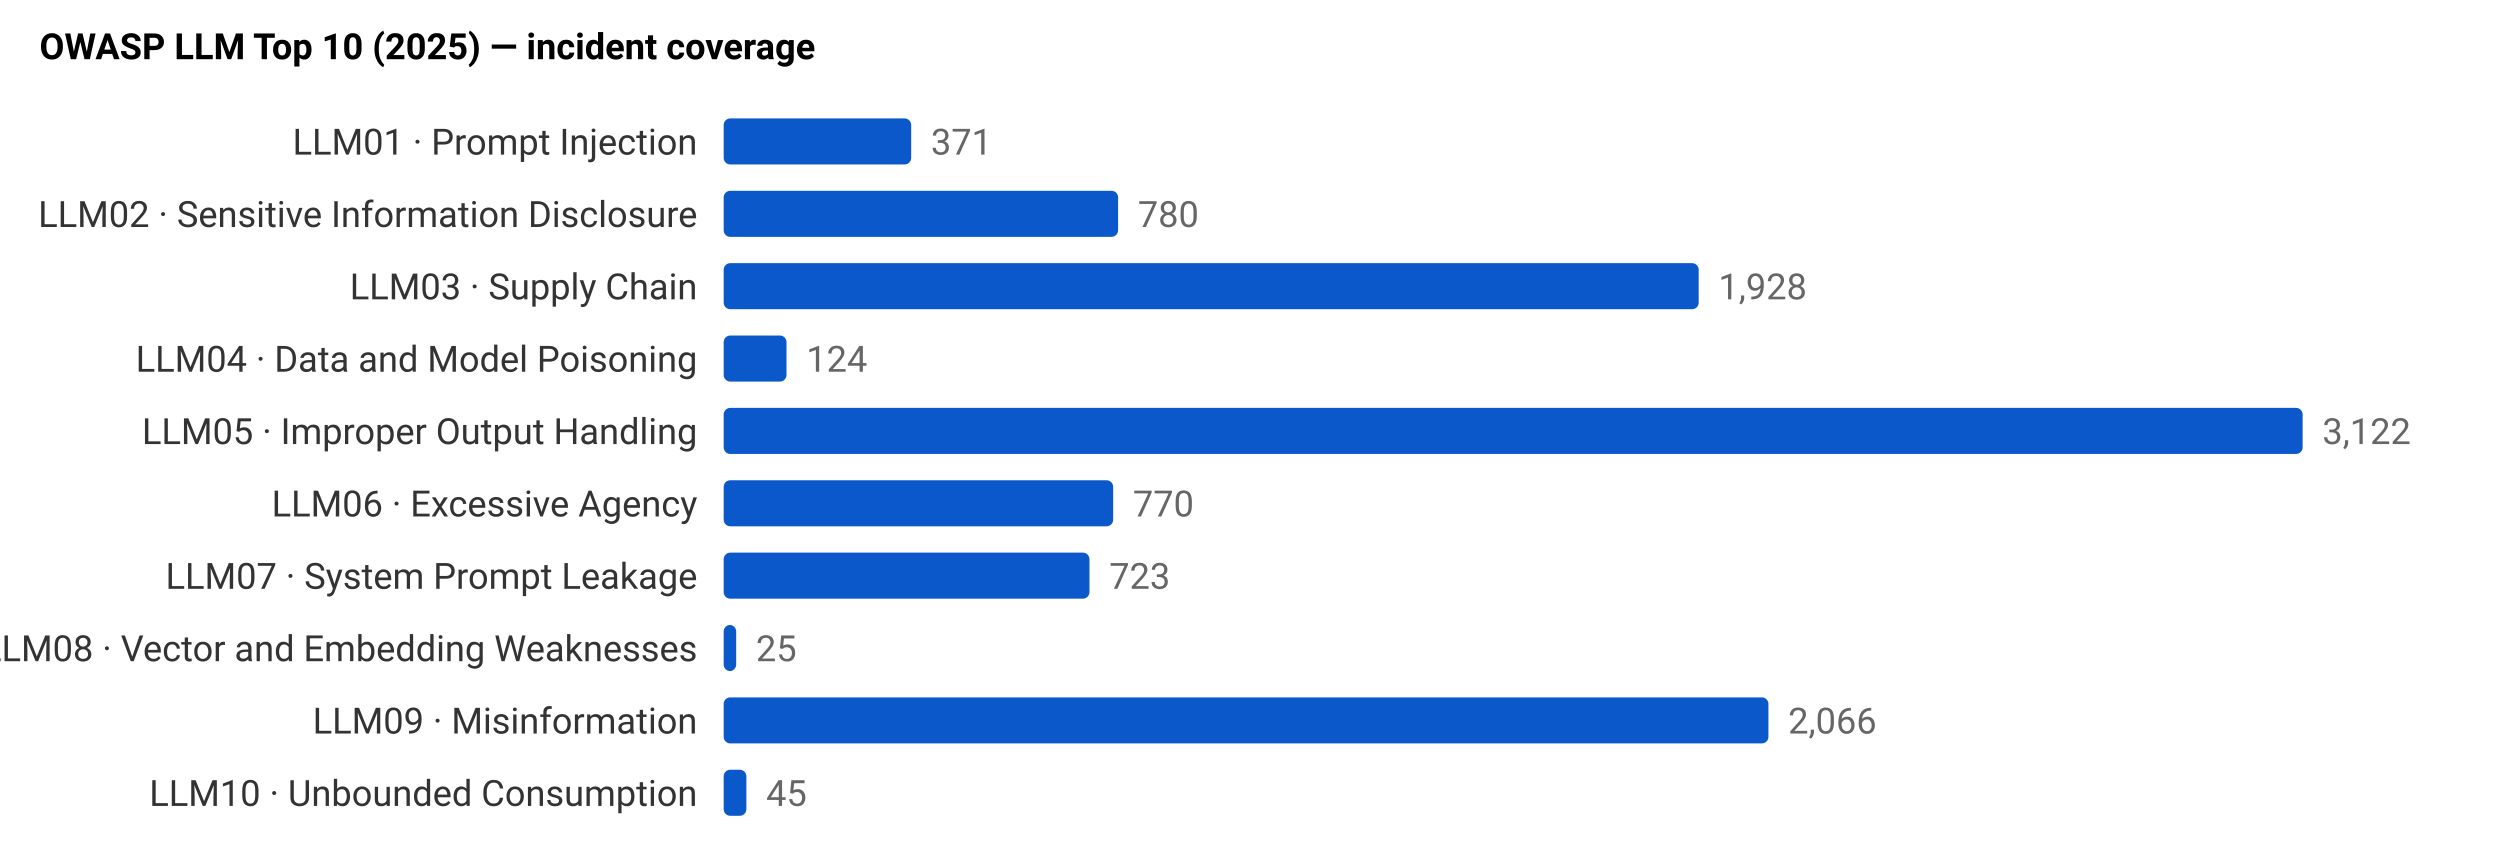
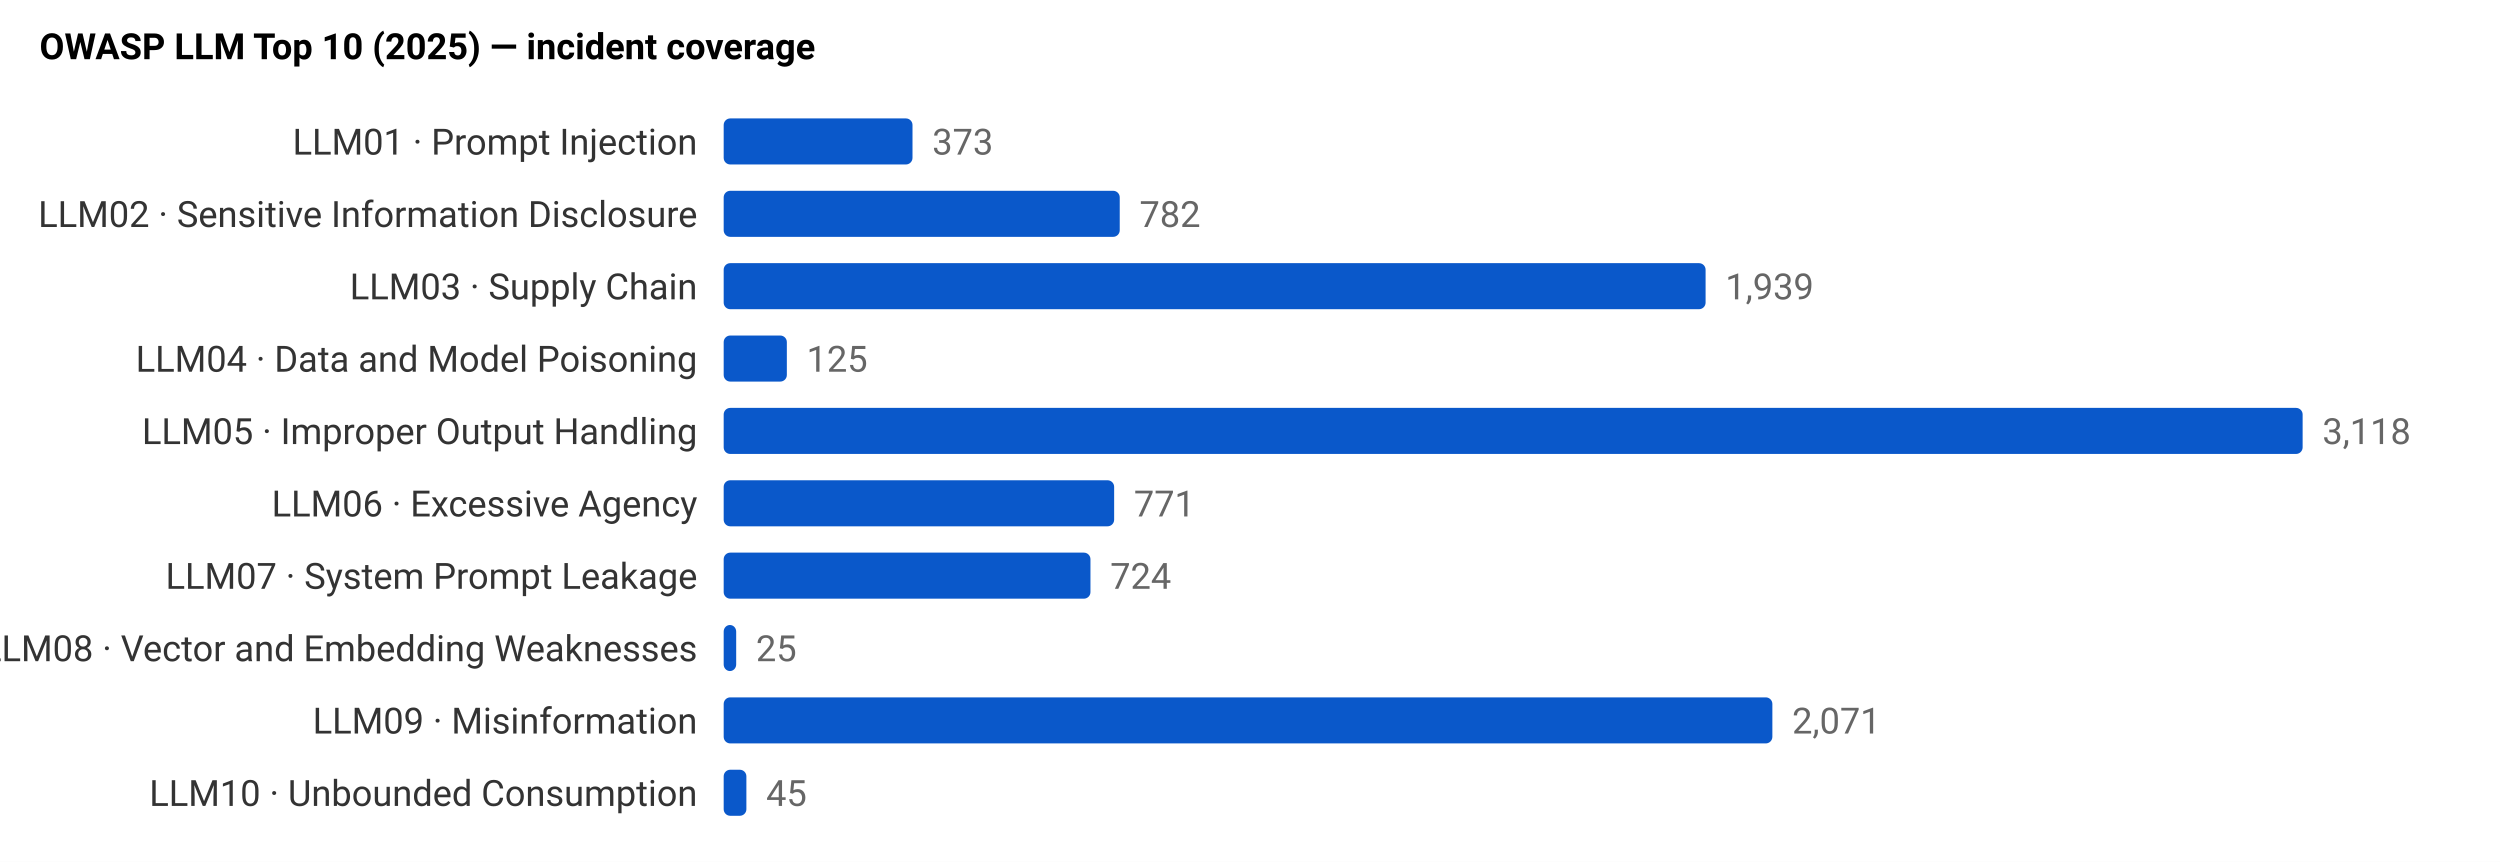
<svg xmlns="http://www.w3.org/2000/svg" viewBox="0 0 760 262" role="img" aria-label="OWASP LLM Top 10 (2025) — incident coverage" font-family="system-ui,-apple-system,Segoe UI,Roboto,sans-serif" font-size="11">
  <rect x="0" y="0" width="100%" height="100%" fill="white" />
  <text x="12" y="18" font-weight="600">OWASP LLM Top 10 (2025) — incident coverage</text>
  <text x="212" y="47" text-anchor="end" fill="#333">LLM01 · Prompt Injection</text>
-   <rect x="220" y="36" width="57.0" height="14" fill="#0a58ca" rx="2" />
-   <text x="283.0" y="47" fill="#666">371</text>
+   <rect x="220" y="36" width="57.4" height="14" fill="#0a58ca" rx="2" />
+   <text x="283.4" y="47" fill="#666">373</text>
  <text x="212" y="69" text-anchor="end" fill="#333">LLM02 · Sensitive Information Disclosure</text>
-   <rect x="220" y="58" width="119.9" height="14" fill="#0a58ca" rx="2" />
-   <text x="345.9" y="69" fill="#666">780</text>
+   <rect x="220" y="58" width="120.4" height="14" fill="#0a58ca" rx="2" />
+   <text x="346.4" y="69" fill="#666">782</text>
  <text x="212" y="91" text-anchor="end" fill="#333">LLM03 · Supply Chain</text>
-   <rect x="220" y="80" width="296.4" height="14" fill="#0a58ca" rx="2" />
-   <text x="522.4" y="91" fill="#666">1,928</text>
+   <rect x="220" y="80" width="298.5" height="14" fill="#0a58ca" rx="2" />
+   <text x="524.5" y="91" fill="#666">1,939</text>
  <text x="212" y="113" text-anchor="end" fill="#333">LLM04 · Data and Model Poisoning</text>
-   <rect x="220" y="102" width="19.1" height="14" fill="#0a58ca" rx="2" />
-   <text x="245.1" y="113" fill="#666">124</text>
+   <rect x="220" y="102" width="19.2" height="14" fill="#0a58ca" rx="2" />
+   <text x="245.2" y="113" fill="#666">125</text>
  <text x="212" y="135" text-anchor="end" fill="#333">LLM05 · Improper Output Handling</text>
  <rect x="220" y="124" width="480.0" height="14" fill="#0a58ca" rx="2" />
-   <text x="706.0" y="135" fill="#666">3,122</text>
+   <text x="706.0" y="135" fill="#666">3,118</text>
  <text x="212" y="157" text-anchor="end" fill="#333">LLM06 · Excessive Agency</text>
-   <rect x="220" y="146" width="118.4" height="14" fill="#0a58ca" rx="2" />
-   <text x="344.4" y="157" fill="#666">770</text>
+   <rect x="220" y="146" width="118.7" height="14" fill="#0a58ca" rx="2" />
+   <text x="344.7" y="157" fill="#666">771</text>
  <text x="212" y="179" text-anchor="end" fill="#333">LLM07 · System Prompt Leakage</text>
-   <rect x="220" y="168" width="111.2" height="14" fill="#0a58ca" rx="2" />
-   <text x="337.2" y="179" fill="#666">723</text>
+   <rect x="220" y="168" width="111.5" height="14" fill="#0a58ca" rx="2" />
+   <text x="337.5" y="179" fill="#666">724</text>
  <text x="212" y="201" text-anchor="end" fill="#333">LLM08 · Vector and Embedding Weaknesses</text>
  <rect x="220" y="190" width="3.8" height="14" fill="#0a58ca" rx="2" />
  <text x="229.8" y="201" fill="#666">25</text>
  <text x="212" y="223" text-anchor="end" fill="#333">LLM09 · Misinformation</text>
-   <rect x="220" y="212" width="317.6" height="14" fill="#0a58ca" rx="2" />
-   <text x="543.6" y="223" fill="#666">2,066</text>
+   <rect x="220" y="212" width="318.8" height="14" fill="#0a58ca" rx="2" />
+   <text x="544.8" y="223" fill="#666">2,071</text>
  <text x="212" y="245" text-anchor="end" fill="#333">LLM10 · Unbounded Consumption</text>
  <rect x="220" y="234" width="6.9" height="14" fill="#0a58ca" rx="2" />
  <text x="232.9" y="245" fill="#666">45</text>
</svg>
